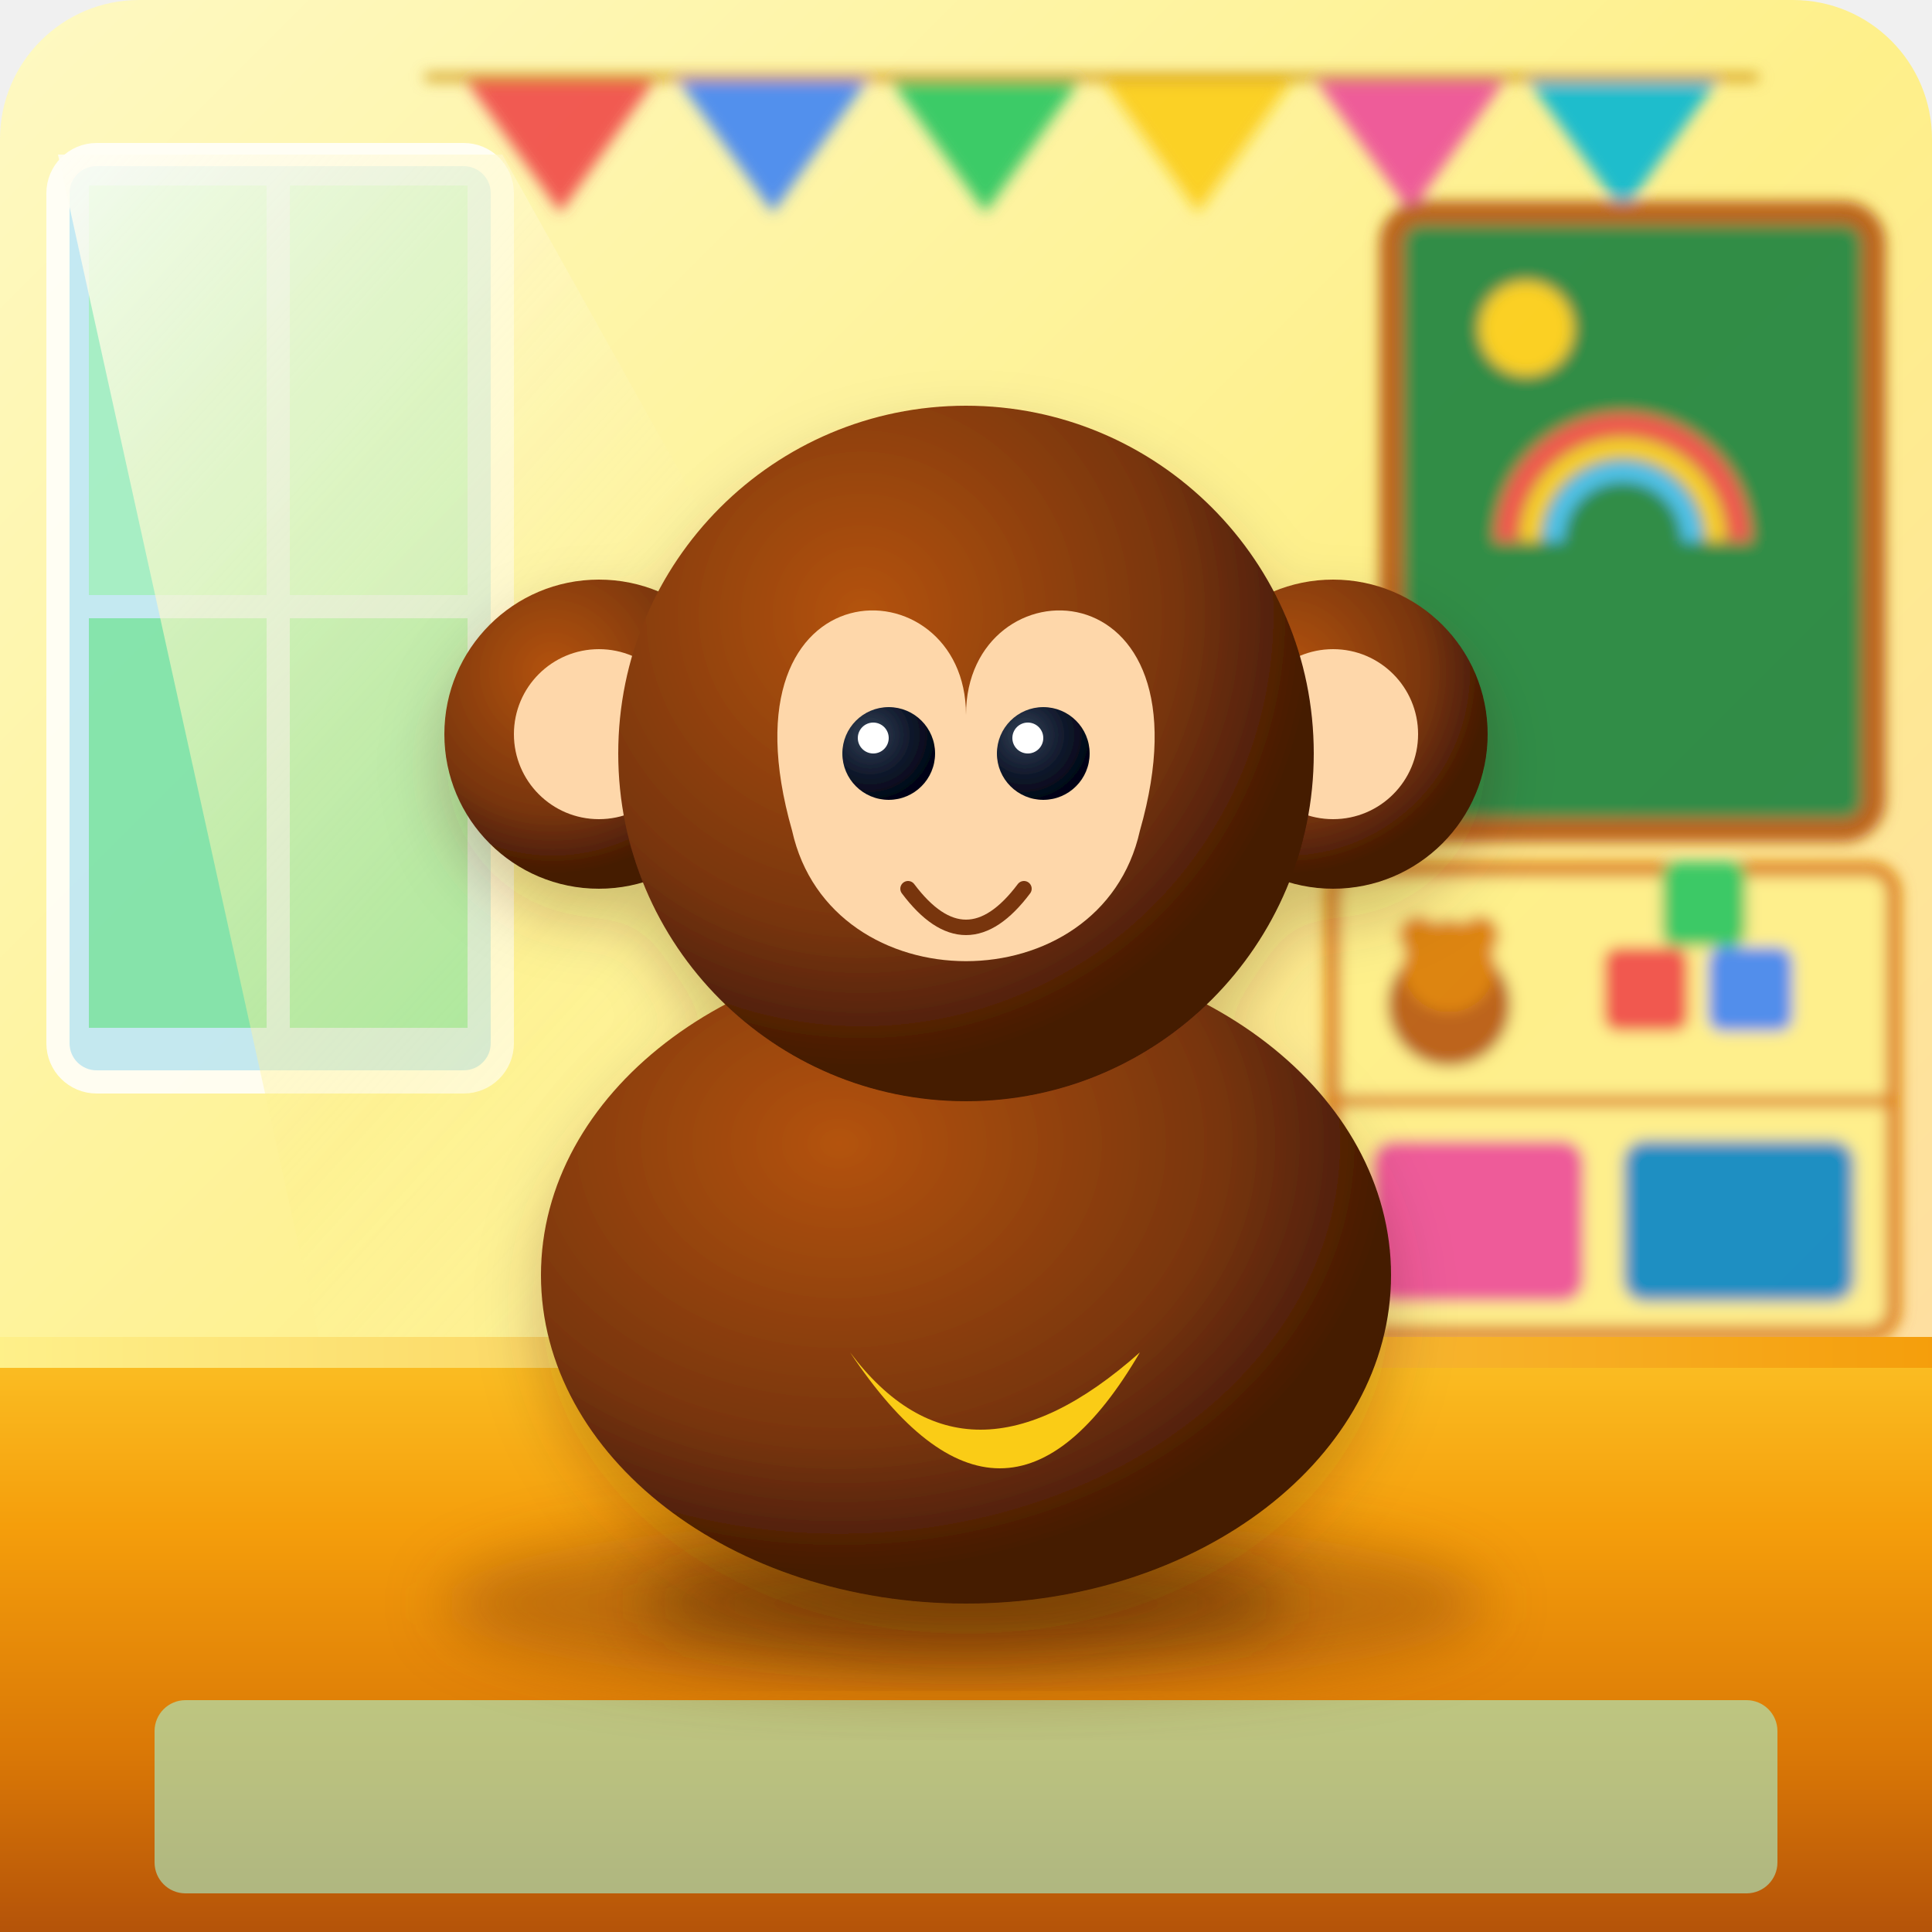
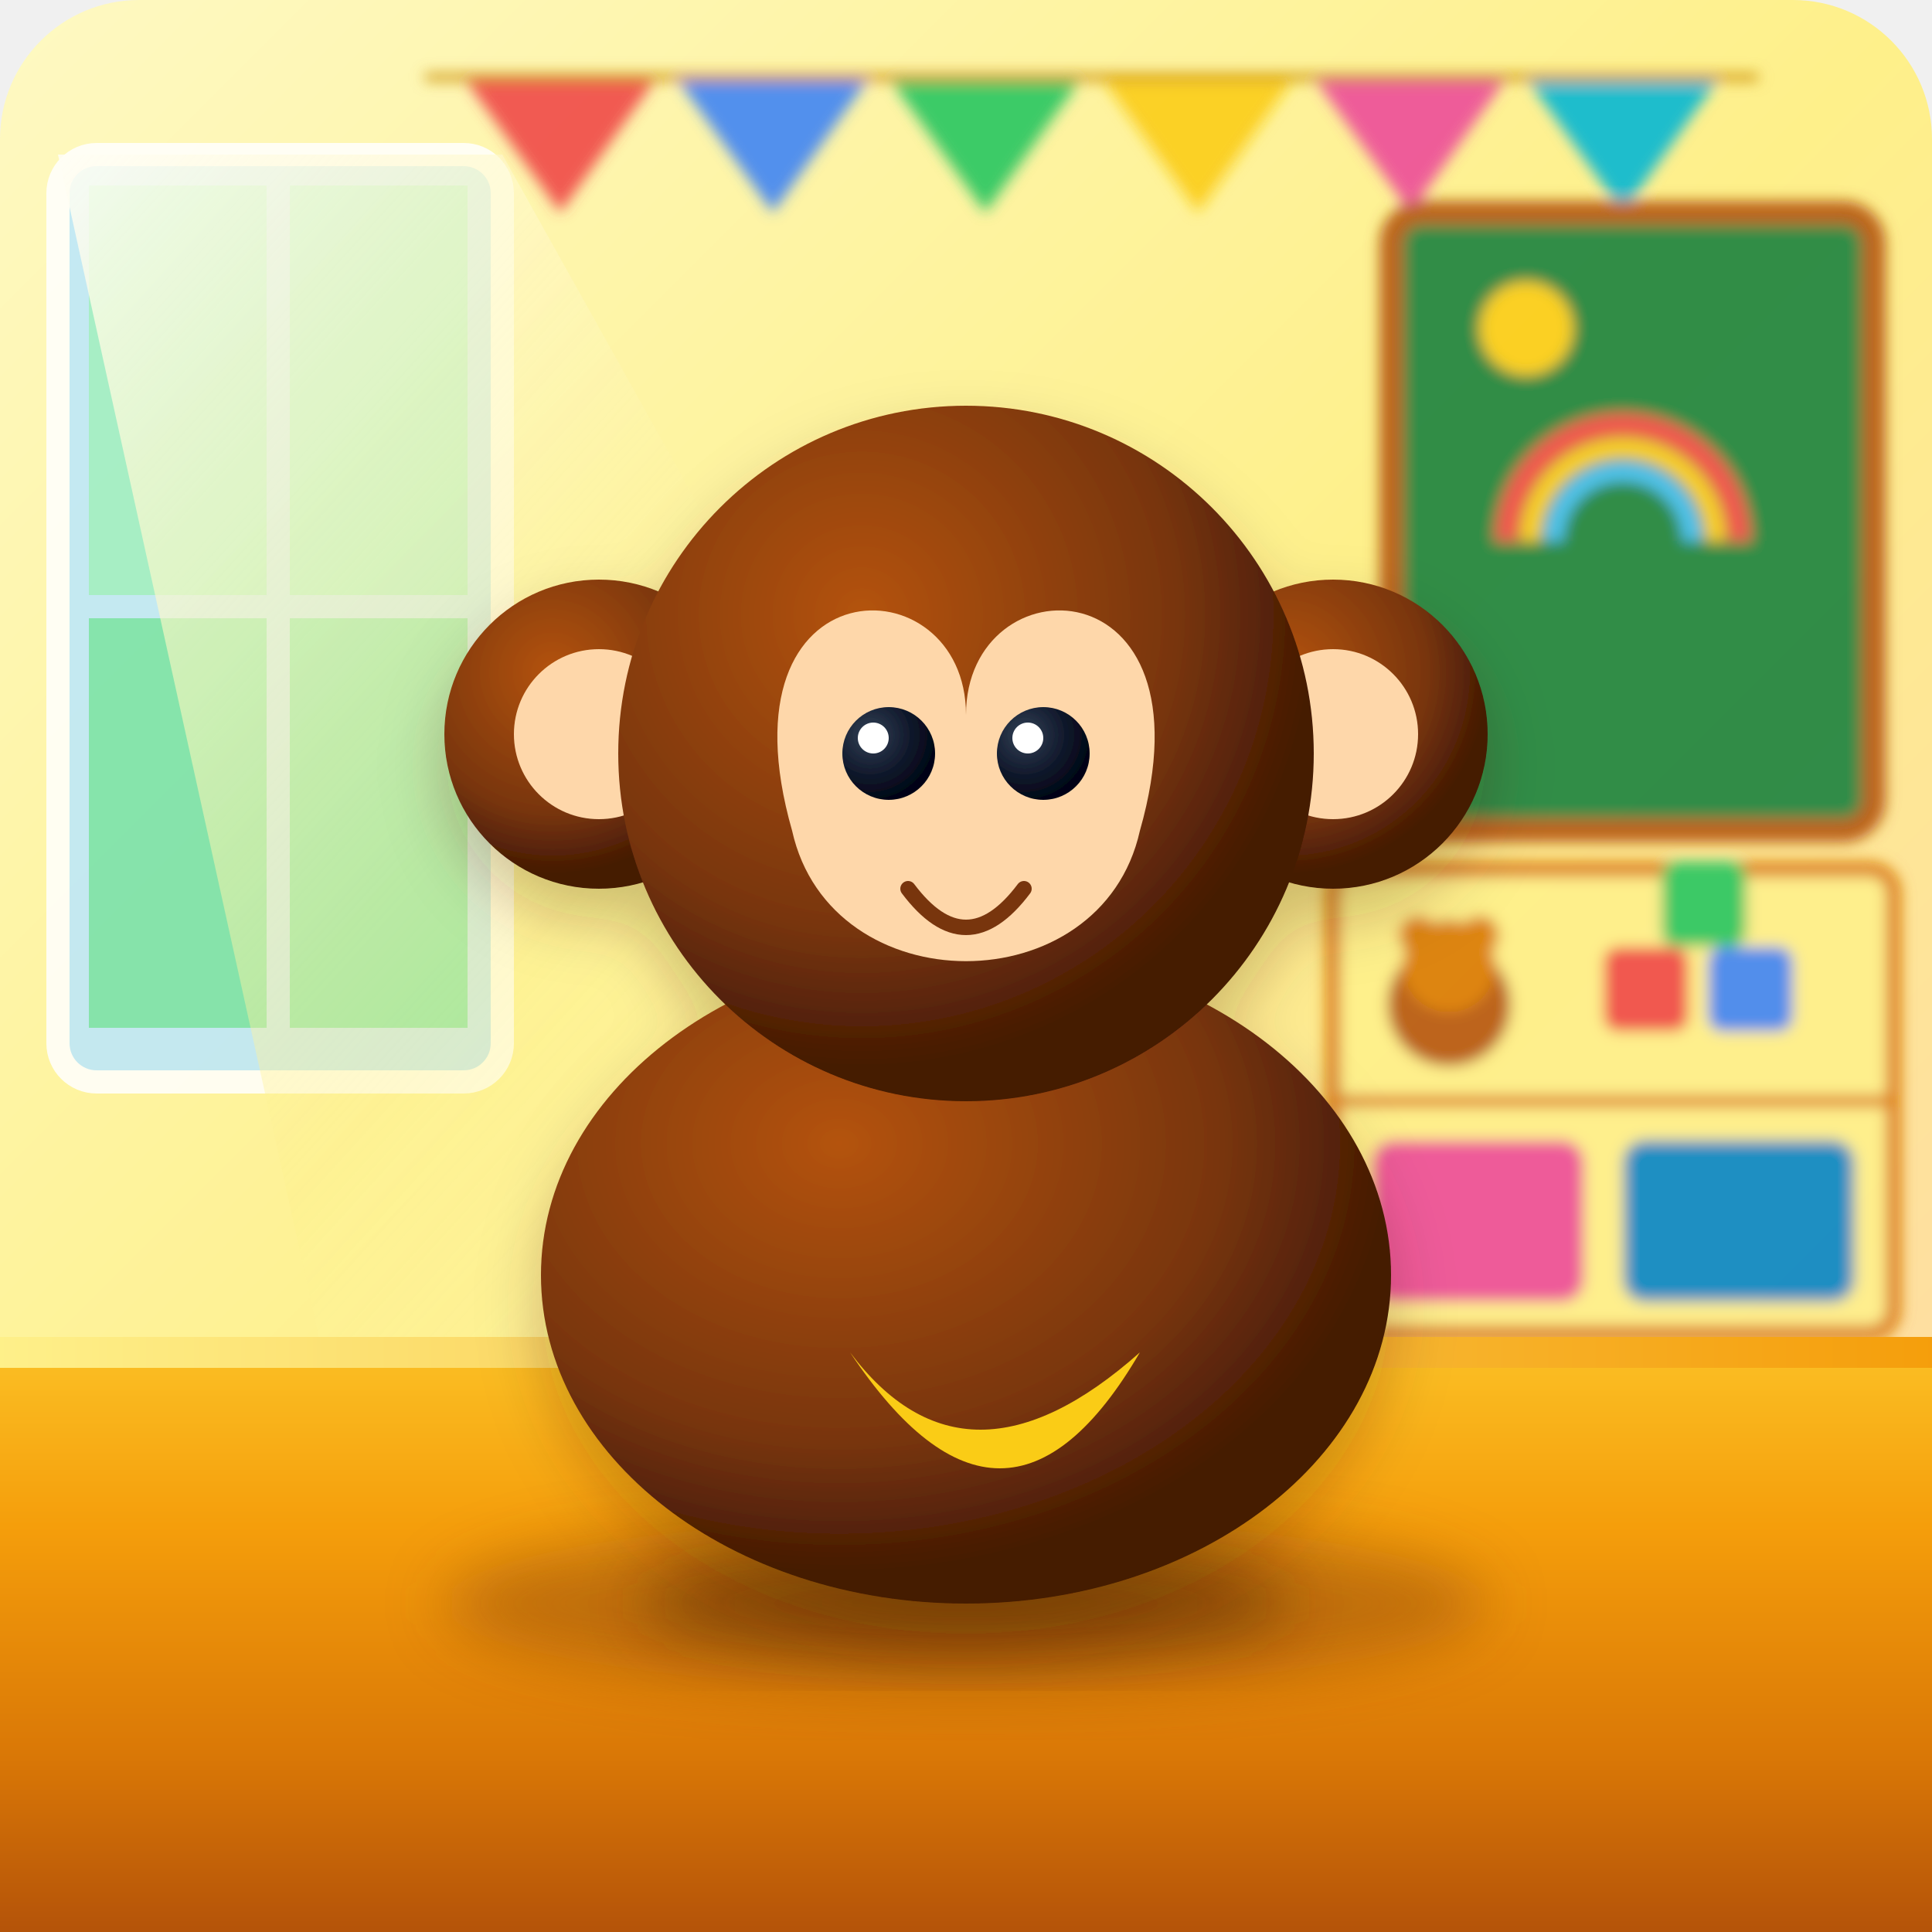
<svg xmlns="http://www.w3.org/2000/svg" viewBox="0 0 500 500" width="100%" height="100%">
  <defs>
    <linearGradient id="roomWall" x1="0%" y1="0%" x2="100%" y2="100%">
      <stop offset="0%" stop-color="#fef9c3" />
      <stop offset="50%" stop-color="#fef08a" />
      <stop offset="100%" stop-color="#fed7aa" />
    </linearGradient>
    <linearGradient id="sunBeam" x1="0%" y1="0%" x2="100%" y2="100%">
      <stop offset="0%" stop-color="#ffffff" stop-opacity="0.85" />
      <stop offset="50%" stop-color="#fef08a" stop-opacity="0.35" />
      <stop offset="100%" stop-color="#ffffff" stop-opacity="0" />
    </linearGradient>
    <linearGradient id="oakTable" x1="0%" y1="0%" x2="0%" y2="100%">
      <stop offset="0%" stop-color="#fbbf24" />
      <stop offset="30%" stop-color="#f59e0b" />
      <stop offset="70%" stop-color="#d97706" />
      <stop offset="100%" stop-color="#b45309" />
    </linearGradient>
    <linearGradient id="tableBevel" x1="0%" y1="0%" x2="100%" y2="0%">
      <stop offset="0%" stop-color="#fef08a" />
      <stop offset="100%" stop-color="#f59e0b" />
    </linearGradient>
    <filter id="bgBlur" x="-10%" y="-10%" width="120%" height="120%">
      <feGaussianBlur stdDeviation="1.8" />
    </filter>
    <filter id="tableShadow" x="-30%" y="-30%" width="160%" height="160%">
      <feGaussianBlur stdDeviation="8" />
    </filter>
    <filter id="charDepth" x="-20%" y="-20%" width="140%" height="140%">
      <feDropShadow dx="0" dy="8" stdDeviation="8" flood-color="#451a03" flood-opacity="0.25" />
    </filter>
    <radialGradient id="pixarEye" cx="30%" cy="30%" r="70%">
      <stop offset="0%" stop-color="#334155" />
      <stop offset="65%" stop-color="#0f172a" />
      <stop offset="100%" stop-color="#020617" />
    </radialGradient>
    <radialGradient id="monkeyCoat" cx="35%" cy="30%" r="65%">
      <stop offset="0%" stop-color="#b45309" />
      <stop offset="70%" stop-color="#78350f" />
      <stop offset="100%" stop-color="#451a03" />
    </radialGradient>
  </defs>
  <rect width="500" height="500" rx="36" fill="url(#roomWall)" />
  <g opacity="0.85">
    <rect x="15" y="40" width="115" height="240" rx="10" fill="#bae6fd" stroke="#ffffff" stroke-width="6" />
    <rect x="23" y="48" width="46" height="106" fill="#86efac" opacity="0.65" />
    <rect x="75" y="48" width="46" height="106" fill="#86efac" opacity="0.65" />
    <rect x="23" y="160" width="46" height="106" fill="#4ade80" opacity="0.65" />
    <rect x="75" y="160" width="46" height="106" fill="#4ade80" opacity="0.65" />
    <polygon points="15,40 130,40 320,380 90,380" fill="url(#sunBeam)" />
  </g>
  <g filter="url(#bgBlur)" opacity="0.88">
    <polygon points="120,20 145,55 170,20" fill="#ef4444" />
    <polygon points="175,20 200,55 225,20" fill="#3b82f6" />
    <polygon points="230,20 255,55 280,20" fill="#22c55e" />
    <polygon points="285,20 310,55 335,20" fill="#facc15" />
    <polygon points="340,20 365,55 390,20" fill="#ec4899" />
    <polygon points="395,20 420,55 445,20" fill="#06b6d4" />
    <line x1="110" y1="20" x2="455" y2="20" stroke="#ca8a04" stroke-width="2" />
    <rect x="360" y="55" width="125" height="160" rx="8" fill="#15803d" stroke="#b45309" stroke-width="6" />
    <path d="M 390 140 A 30 30 0 0 1 450 140" fill="none" stroke="#ef4444" stroke-width="6" />
    <path d="M 396 140 A 24 24 0 0 1 444 140" fill="none" stroke="#facc15" stroke-width="5" />
    <path d="M 402 140 A 18 18 0 0 1 438 140" fill="none" stroke="#38bdf8" stroke-width="5" />
    <circle cx="395" cy="85" r="12" fill="#facc15" />
    <rect x="345" y="225" width="145" height="120" rx="6" fill="#fef08a" stroke="#d97706" stroke-width="4" />
    <line x1="345" y1="285" x2="490" y2="285" stroke="#d97706" stroke-width="3" />
    <circle cx="375" cy="260" r="16" fill="#b45309" />
    <circle cx="375" cy="250" r="12" fill="#d97706" />
    <circle cx="367" cy="242" r="5" fill="#d97706" />
    <circle cx="383" cy="242" r="5" fill="#d97706" />
    <rect x="415" y="245" width="22" height="22" rx="4" fill="#ef4444" />
    <rect x="442" y="245" width="22" height="22" rx="4" fill="#3b82f6" />
    <rect x="430" y="223" width="22" height="22" rx="4" fill="#22c55e" />
    <rect x="355" y="295" width="55" height="42" rx="6" fill="#ec4899" />
    <rect x="420" y="295" width="60" height="42" rx="6" fill="#0284c7" />
  </g>
  <path d="M 0 350 L 500 350 L 500 500 L 0 500 Z" fill="url(#oakTable)" />
  <rect x="0" y="346" width="500" height="8" fill="url(#tableBevel)" />
-   <rect x="40" y="440" width="420" height="50" rx="8" fill="#a7f3d0" opacity="0.6" />
  <ellipse cx="250" cy="415" rx="135" ry="22" fill="#78350f" opacity="0.38" filter="url(#tableShadow)" />
  <ellipse cx="250" cy="415" rx="85" ry="14" fill="#451a03" opacity="0.45" filter="url(#tableShadow)" />
  <g filter="url(#charDepth)">
    <ellipse cx="250" cy="330" rx="110" ry="85" fill="url(#monkeyCoat)" />
    <circle cx="155" cy="190" r="40" fill="url(#monkeyCoat)" />
    <circle cx="155" cy="190" r="22" fill="#fed7aa" />
    <circle cx="345" cy="190" r="40" fill="url(#monkeyCoat)" />
    <circle cx="345" cy="190" r="22" fill="#fed7aa" />
    <circle cx="250" cy="195" r="90" fill="url(#monkeyCoat)" />
    <path d="M 205 215 C 185 145 250 145 250 185 C 250 145 315 145 295 215 C 285 260 215 260 205 215 Z" fill="#fed7aa" />
    <circle cx="230" cy="195" r="12" fill="url(#pixarEye)" />
    <circle cx="270" cy="195" r="12" fill="url(#pixarEye)" />
    <circle cx="226" cy="191" r="4" fill="#ffffff" />
    <circle cx="266" cy="191" r="4" fill="#ffffff" />
    <path d="M 235 230 Q 250 250 265 230" fill="none" stroke="#78350f" stroke-width="4" stroke-linecap="round" />
    <path d="M 220 350 Q 250 390 295 350 Q 260 410 220 350 Z" fill="#facc15" />
  </g>
</svg>
